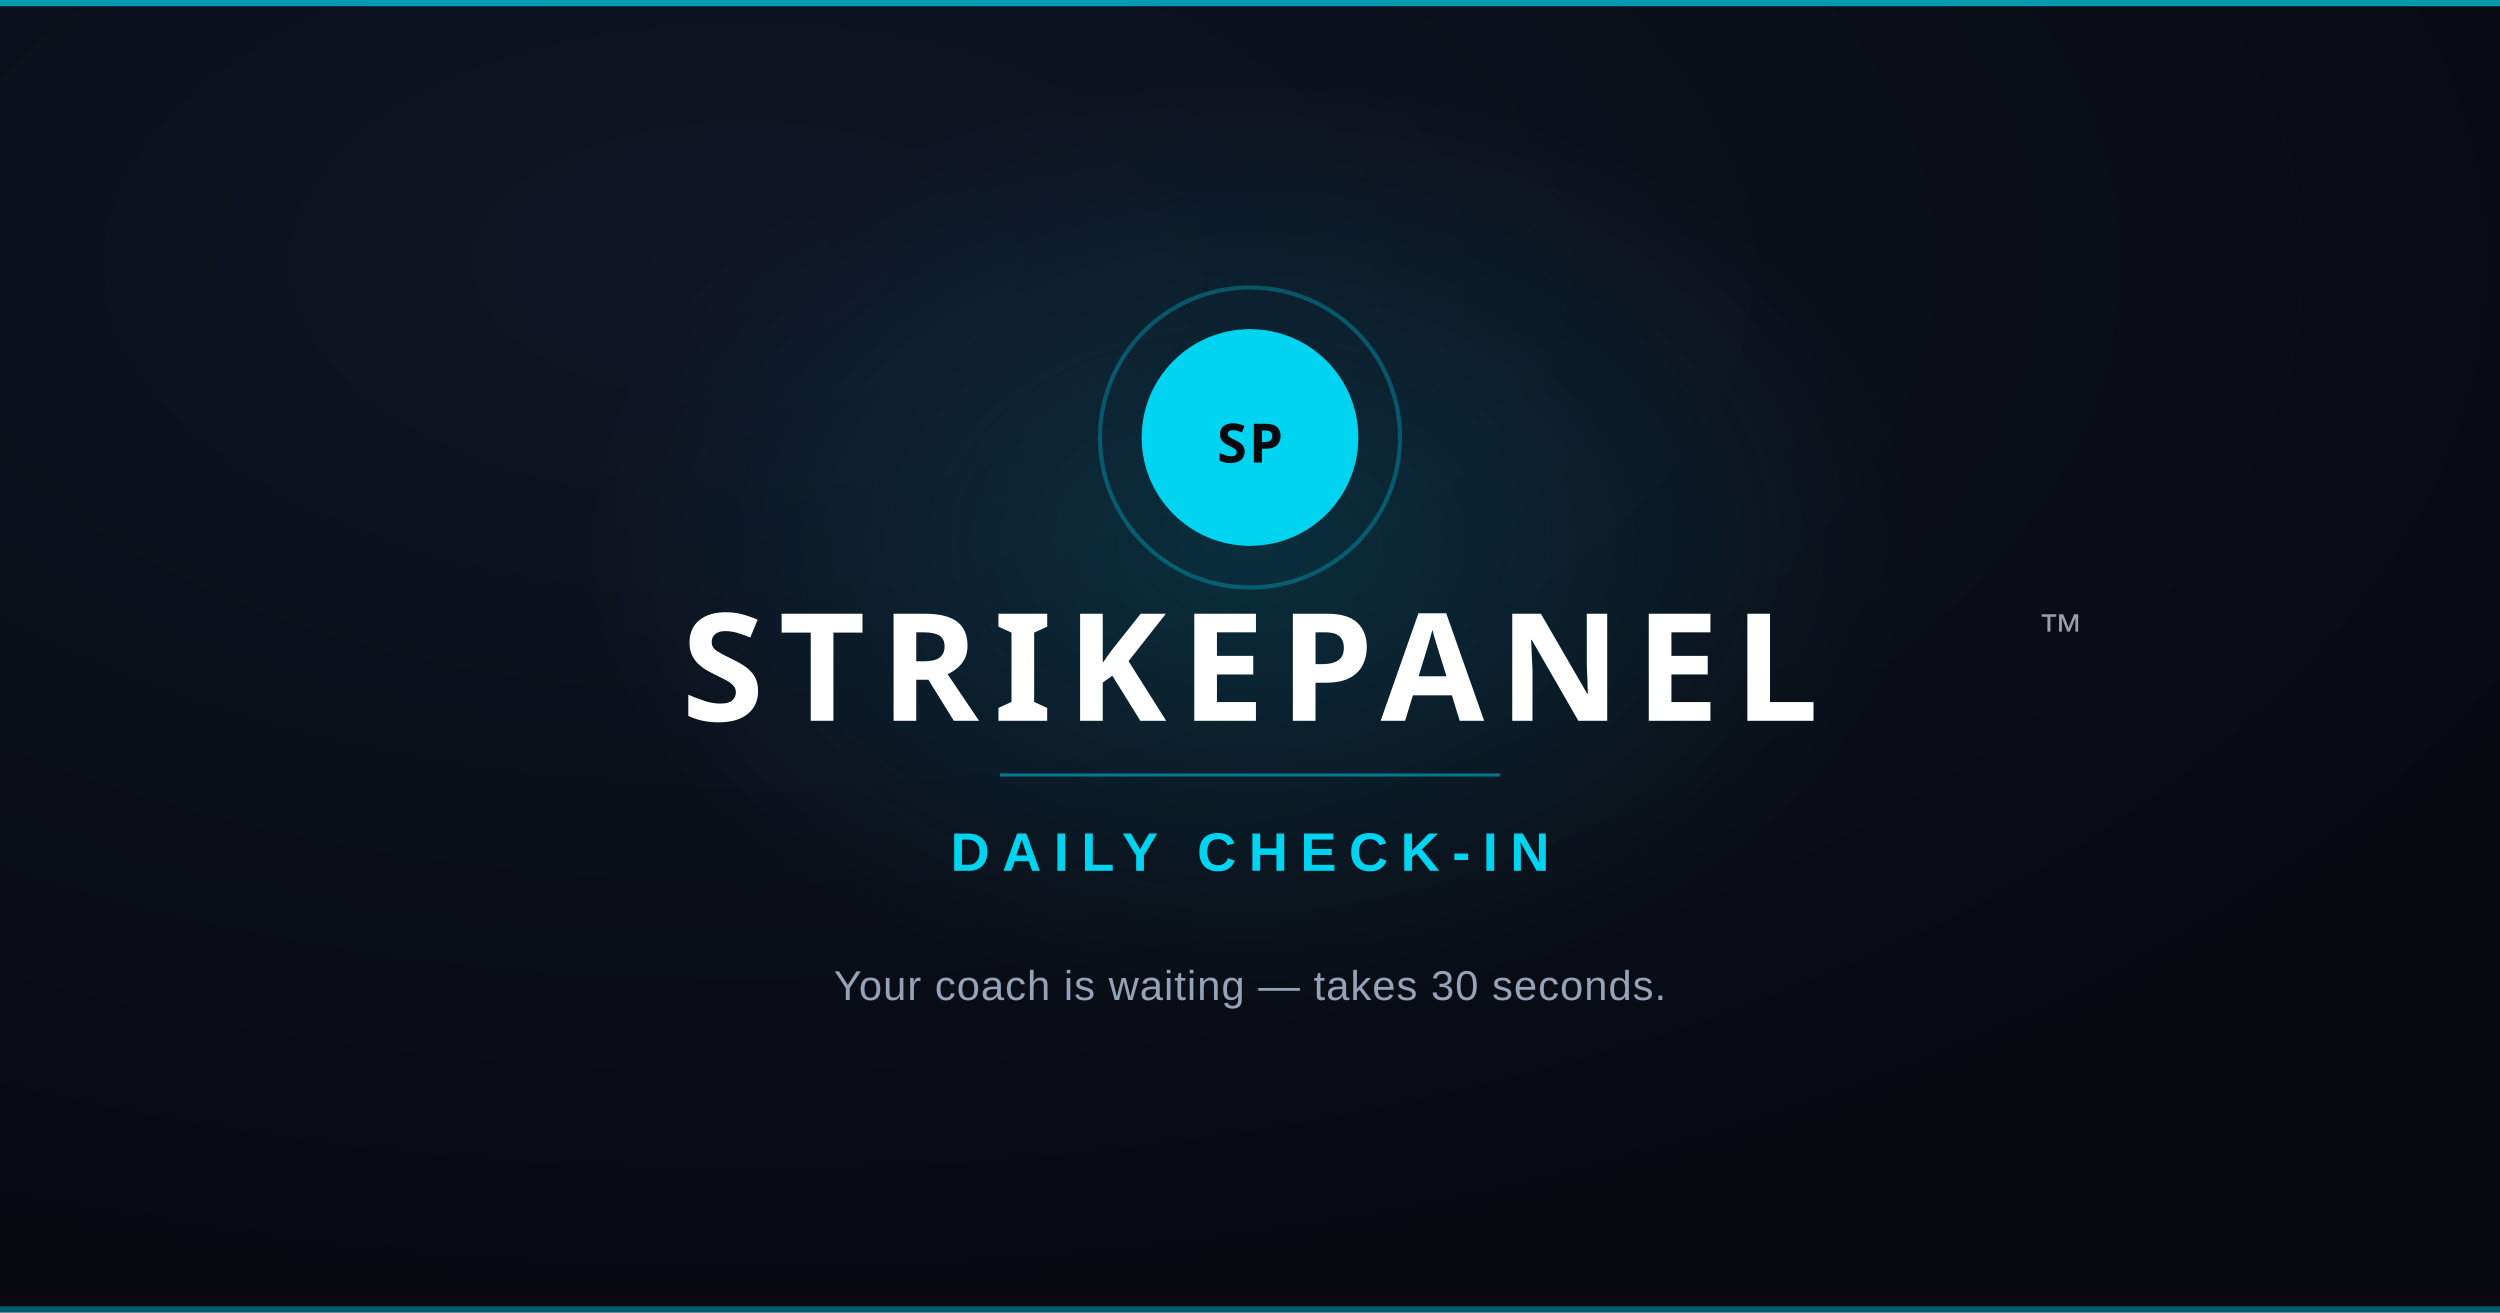
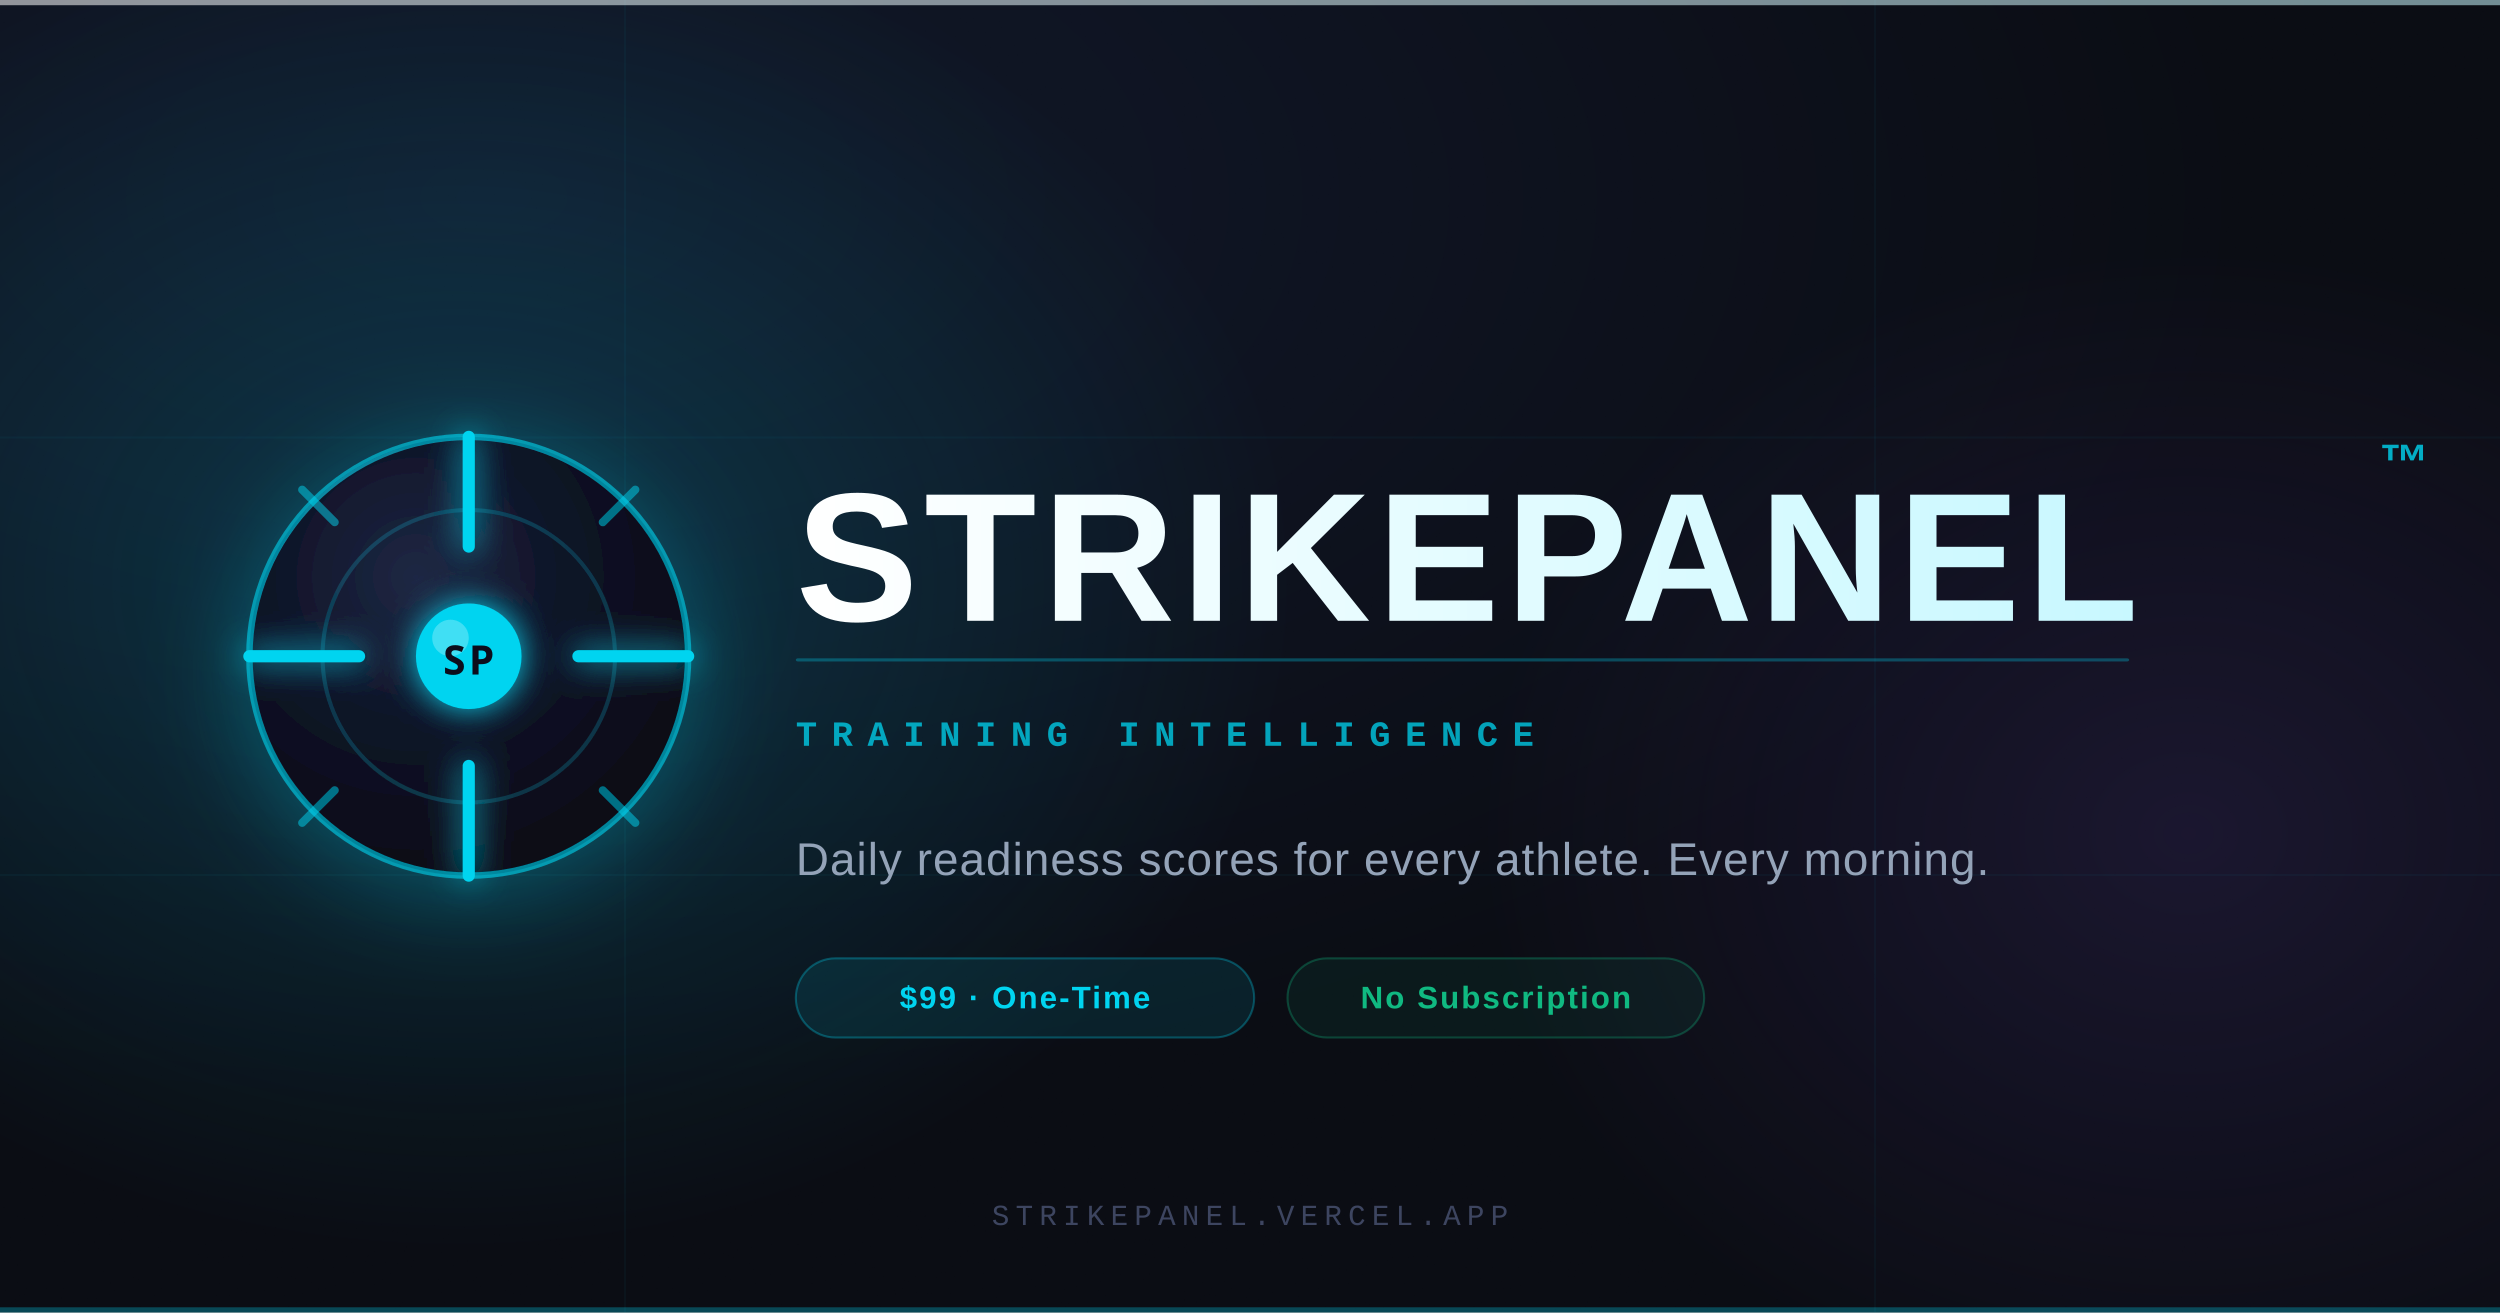
<svg xmlns="http://www.w3.org/2000/svg" viewBox="0 0 1200 630">
  <defs>
-     <radialGradient id="bg" cx="30%" cy="20%" r="80%">
-       <stop offset="0%" stop-color="#0f1525" />
-       <stop offset="100%" stop-color="#080a10" />
+     <radialGradient id="bg1" cx="20%" cy="15%" r="70%">
+       <stop offset="0%" stop-color="#0d1528" />
+       <stop offset="100%" stop-color="#070910" />
    </radialGradient>
-     <radialGradient id="glow" cx="50%" cy="50%" r="50%">
-       <stop offset="0%" stop-color="#00D4F0" stop-opacity="0.15" />
+     <radialGradient id="glow1" cx="50%" cy="50%" r="50%">
+       <stop offset="0%" stop-color="#00D4F0" stop-opacity="0.18" />
      <stop offset="100%" stop-color="#00D4F0" stop-opacity="0" />
    </radialGradient>
+     <radialGradient id="glow2" cx="50%" cy="50%" r="50%">
+       <stop offset="0%" stop-color="#8b5cf6" stop-opacity="0.12" />
+       <stop offset="100%" stop-color="#8b5cf6" stop-opacity="0" />
+     </radialGradient>
+     <radialGradient id="orb" cx="38%" cy="32%" r="65%">
+       <stop offset="0%" stop-color="#1e2844" />
+       <stop offset="50%" stop-color="#0f1428" />
+       <stop offset="100%" stop-color="#080c18" />
+     </radialGradient>
+     <linearGradient id="textgrad" x1="0%" y1="0%" x2="100%" y2="0%">
+       <stop offset="0%" stop-color="#ffffff" />
+       <stop offset="100%" stop-color="#c8f8ff" />
+     </linearGradient>
+     <filter id="orbglow" x="-40%" y="-40%" width="180%" height="180%">
+       <feGaussianBlur in="SourceGraphic" stdDeviation="4" result="blur" />
+       <feMerge>
+         <feMergeNode in="blur" />
+         <feMergeNode in="SourceGraphic" />
+       </feMerge>
+     </filter>
+     <filter id="orbshadow" x="-30%" y="-30%" width="160%" height="160%">
+       <feDropShadow dx="0" dy="4" stdDeviation="12" flood-color="#00D4F0" flood-opacity="0.3" />
+     </filter>
+     <filter id="noise">
+       <feTurbulence type="fractalNoise" baseFrequency="0.9" numOctaves="4" stitchTiles="stitch" />
+       <feColorMatrix type="saturate" values="0" />
+       <feBlend in="SourceGraphic" mode="overlay" result="blend" />
+       <feComposite in="blend" in2="SourceGraphic" operator="in" />
+     </filter>
  </defs>
-   <rect width="1200" height="630" fill="url(#bg)" />
-   <ellipse cx="600" cy="260" rx="320" ry="220" fill="url(#glow)" />
-   <rect width="1200" height="3" fill="#00D4F0" opacity="0.7" />
-   <circle cx="600" cy="210" r="72" fill="none" stroke="#00D4F0" stroke-width="2" opacity="0.3" />
-   <circle cx="600" cy="210" r="52" fill="#00D4F0" />
-   <text x="600" y="222" font-family="Arial Black, Impact, sans-serif" font-size="26" font-weight="900" fill="#080a10" text-anchor="middle" letter-spacing="1">SP</text>
-   <text x="600" y="346" font-family="Arial Black, Impact, sans-serif" font-size="72" font-weight="900" fill="#ffffff" text-anchor="middle" letter-spacing="7">STRIKEPANEL</text>
-   <text x="978" y="310" font-family="Arial, sans-serif" font-size="22" fill="#ffffff" opacity="0.6">™</text>
-   <line x1="480" y1="372" x2="720" y2="372" stroke="#00D4F0" stroke-width="1.5" opacity="0.5" />
-   <text x="600" y="418" font-family="Arial, sans-serif" font-size="26" fill="#00D4F0" text-anchor="middle" letter-spacing="6" font-weight="600">DAILY CHECK-IN</text>
-   <text x="600" y="480" font-family="Arial, sans-serif" font-size="20" fill="#94a3b8" text-anchor="middle" letter-spacing="0.5">Your coach is waiting — takes 30 seconds.</text>
-   <rect y="627" width="1200" height="3" fill="#00D4F0" opacity="0.4" />
+   <rect width="1200" height="630" fill="url(#bg1)" />
+   <rect width="1200" height="630" fill="#fff" opacity="0.018" filter="url(#noise)" />
+   <ellipse cx="220" cy="280" rx="400" ry="320" fill="url(#glow1)" />
+   <ellipse cx="1050" cy="400" rx="340" ry="280" fill="url(#glow2)" />
+   <g stroke="#00D4F0" stroke-opacity="0.04" stroke-width="1">
+     <line x1="0" y1="210" x2="1200" y2="210" />
+     <line x1="0" y1="420" x2="1200" y2="420" />
+     <line x1="300" y1="0" x2="300" y2="630" />
+     <line x1="900" y1="0" x2="900" y2="630" />
+   </g>
+   <rect width="1200" height="2.5" fill="url(#textgrad)" opacity="0.55" />
+   <g transform="translate(108, 198) scale(1.95)" filter="url(#orbshadow)">
+     <circle cx="60" cy="60" r="54" fill="url(#orb)" stroke="#00D4F0" stroke-width="1.6" stroke-opacity="0.6" />
+     <circle cx="60" cy="60" r="36" fill="none" stroke="#00D4F0" stroke-width="1" stroke-opacity="0.2" />
+     <g filter="url(#orbglow)" stroke="#00D4F0" stroke-linecap="round">
+       <line x1="60" y1="6" x2="60" y2="33" stroke-width="3" />
+       <line x1="60" y1="87" x2="60" y2="114" stroke-width="3" />
+       <line x1="6" y1="60" x2="33" y2="60" stroke-width="3" />
+       <line x1="87" y1="60" x2="114" y2="60" stroke-width="3" />
+     </g>
+     <g stroke="#00D4F0" stroke-linecap="round" stroke-opacity="0.5">
+       <line x1="19" y1="19" x2="27" y2="27" stroke-width="2" />
+       <line x1="101" y1="101" x2="93" y2="93" stroke-width="2" />
+       <line x1="101" y1="19" x2="93" y2="27" stroke-width="2" />
+       <line x1="19" y1="101" x2="27" y2="93" stroke-width="2" />
+     </g>
+     <circle cx="60" cy="60" r="13" fill="#00D4F0" filter="url(#orbglow)" />
+     <circle cx="55.5" cy="55.5" r="4.5" fill="white" fill-opacity="0.25" />
+     <text x="60" y="64.5" font-family="Arial Black,sans-serif" font-weight="900" font-size="10" fill="#07111e" text-anchor="middle" letter-spacing="0.8">SP</text>
+   </g>
+   <text x="382" y="298" font-family="Arial Black,Helvetica Neue,Arial,sans-serif" font-weight="900" font-size="88" letter-spacing="3" fill="url(#textgrad)">STRIKEPANEL</text>
+   <text x="1142" y="230" font-family="Arial,sans-serif" font-weight="700" font-size="24" fill="#00D4F0" fill-opacity="0.8">™</text>
+   <rect x="382" y="316" width="640" height="1.5" fill="#00D4F0" fill-opacity="0.3" rx="1" />
+   <text x="382" y="358" font-family="Courier New,Courier,monospace" font-weight="700" font-size="17" letter-spacing="7" fill="#00D4F0" fill-opacity="0.75">TRAINING INTELLIGENCE</text>
+   <text x="382" y="420" font-family="Arial,Helvetica,sans-serif" font-size="22" fill="#94a3b8" letter-spacing="0.5">Daily readiness scores for every athlete. Every morning.</text>
+   <rect x="382" y="460" width="220" height="38" rx="19" fill="rgba(0,212,240,0.1)" stroke="#00D4F0" stroke-opacity="0.3" stroke-width="1" />
+   <text x="492" y="484" font-family="Arial,sans-serif" font-weight="700" font-size="15" fill="#00D4F0" text-anchor="middle" letter-spacing="1">$99 · One-Time</text>
+   <rect x="618" y="460" width="200" height="38" rx="19" fill="rgba(16,185,129,0.08)" stroke="rgba(16,185,129,0.3)" stroke-width="1" />
+   <text x="718" y="484" font-family="Arial,sans-serif" font-weight="700" font-size="15" fill="#10b981" text-anchor="middle" letter-spacing="1">No Subscription</text>
+   <text x="600" y="588" font-family="Courier New,Courier,monospace" font-size="14" fill="#3d4560" text-anchor="middle" letter-spacing="3">STRIKEPANEL.VERCEL.APP</text>
+   <rect y="627.5" width="1200" height="2.5" fill="#00D4F0" fill-opacity="0.3" />
</svg>
